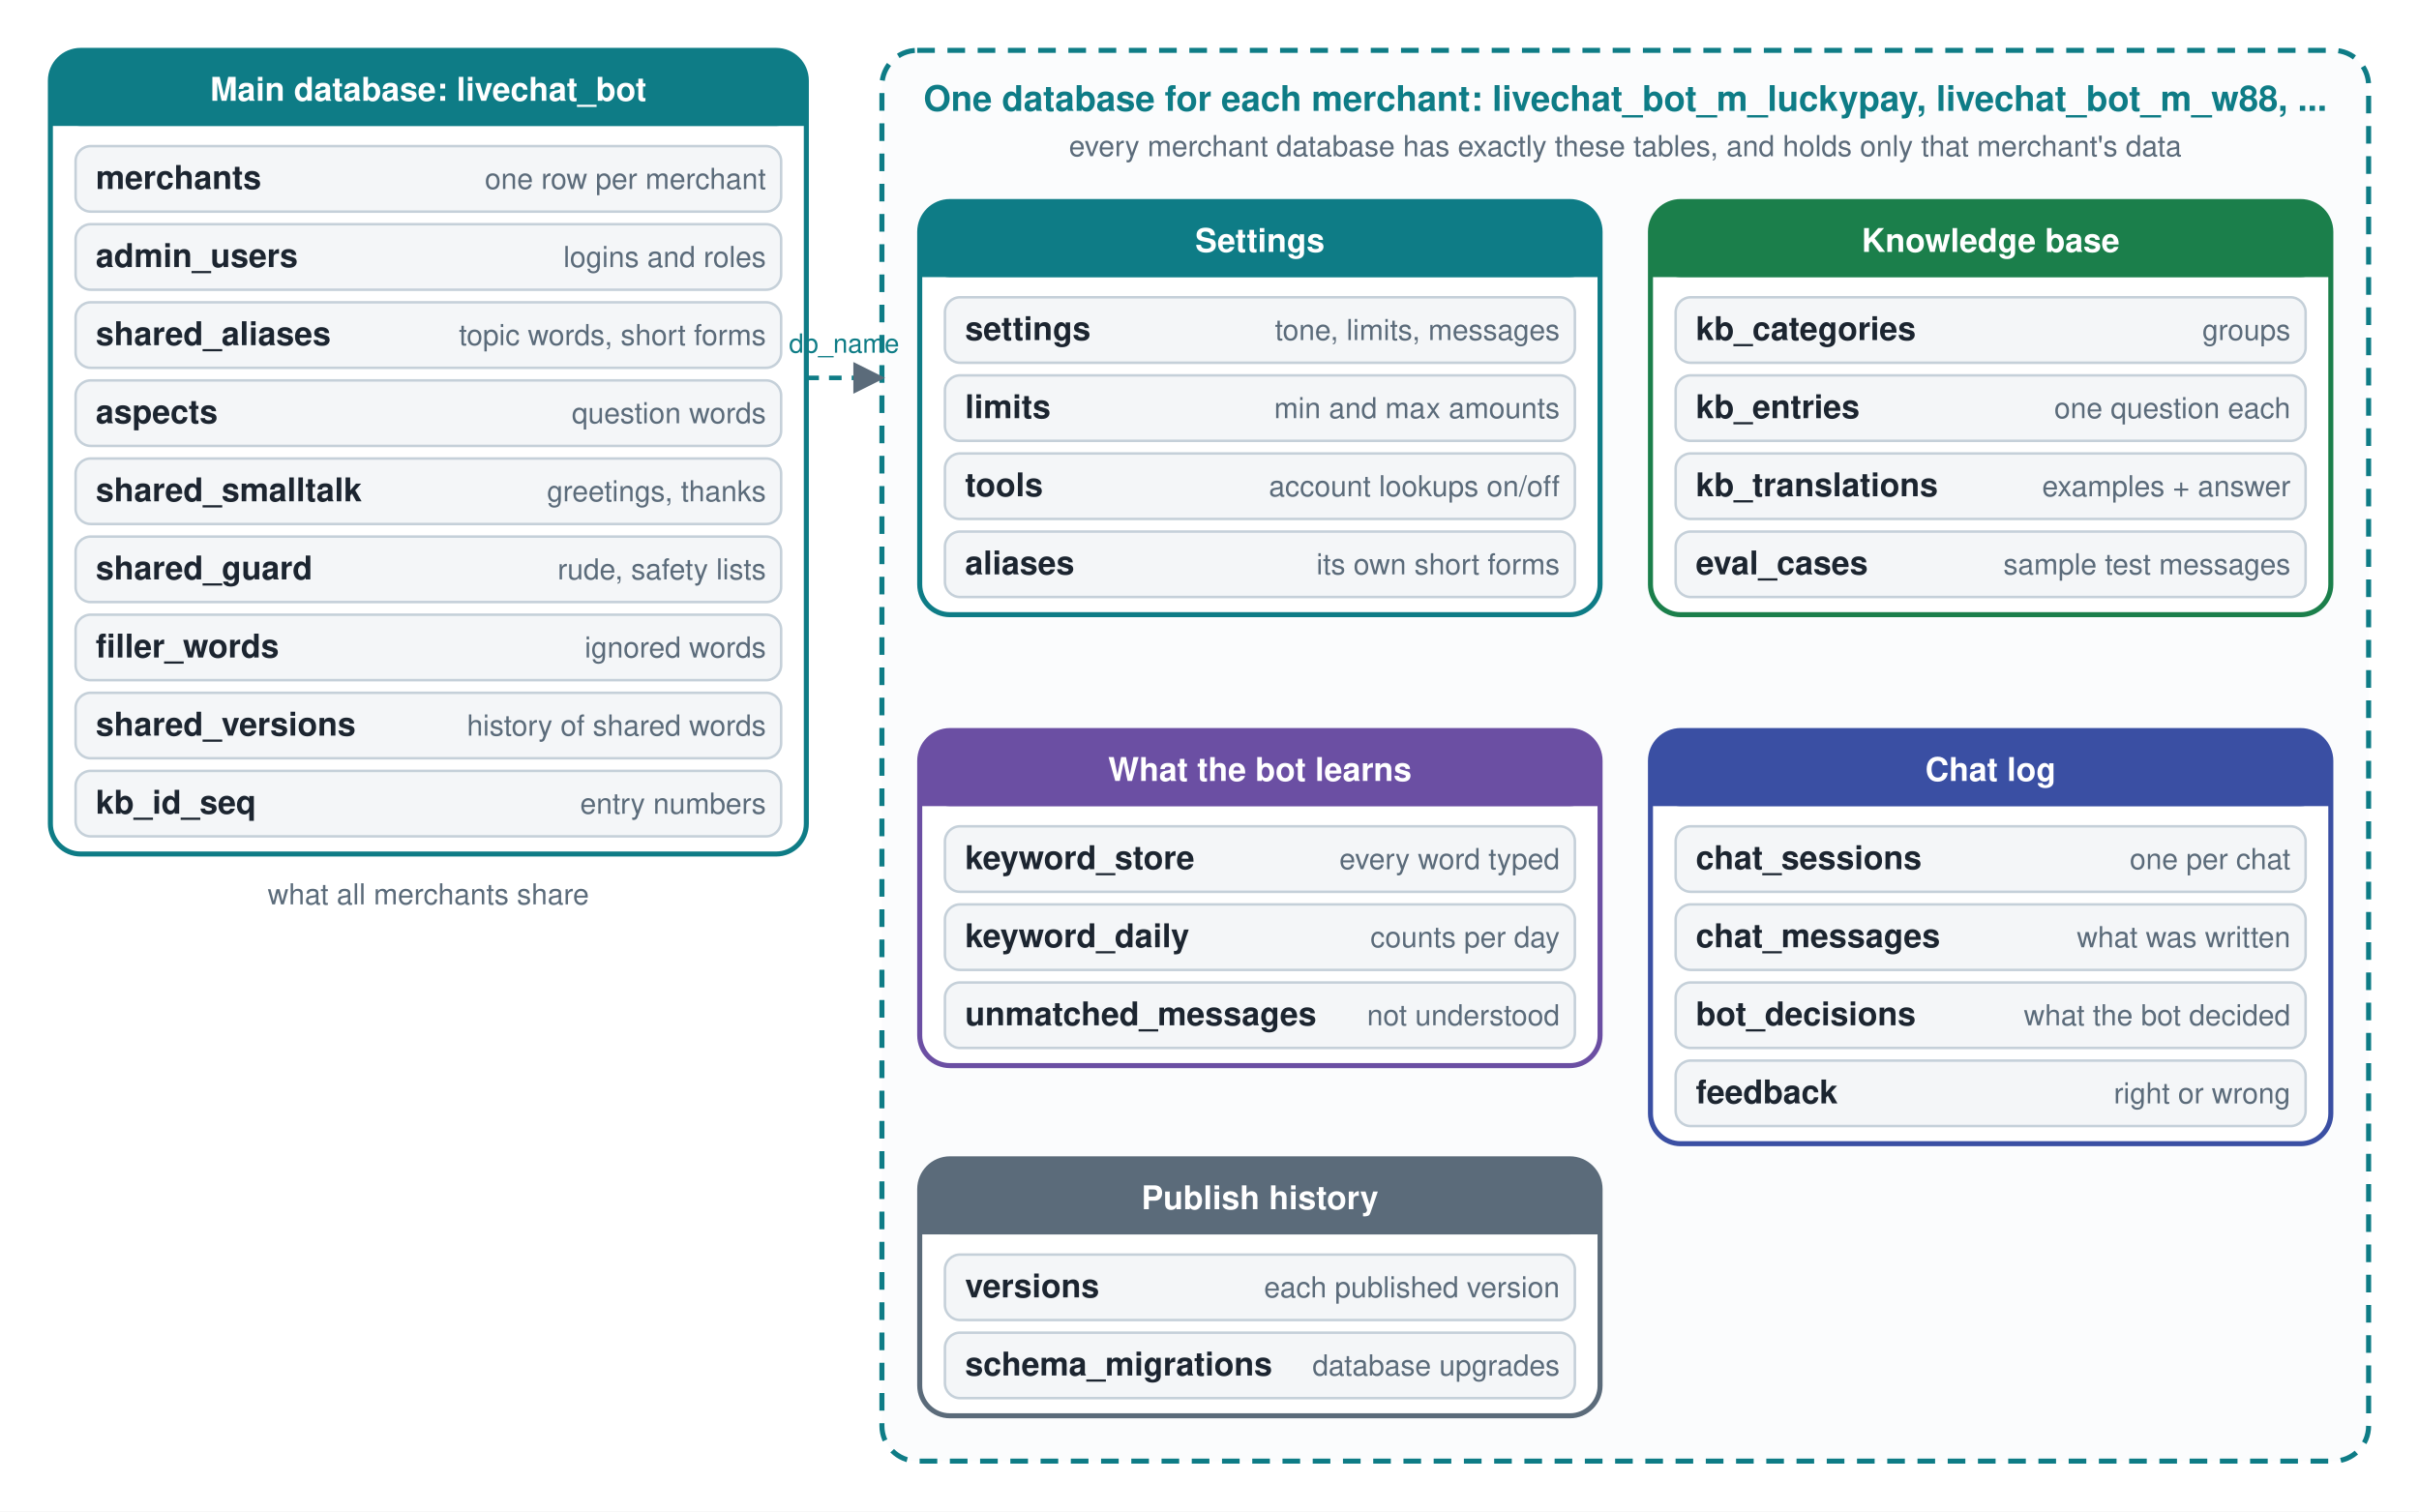
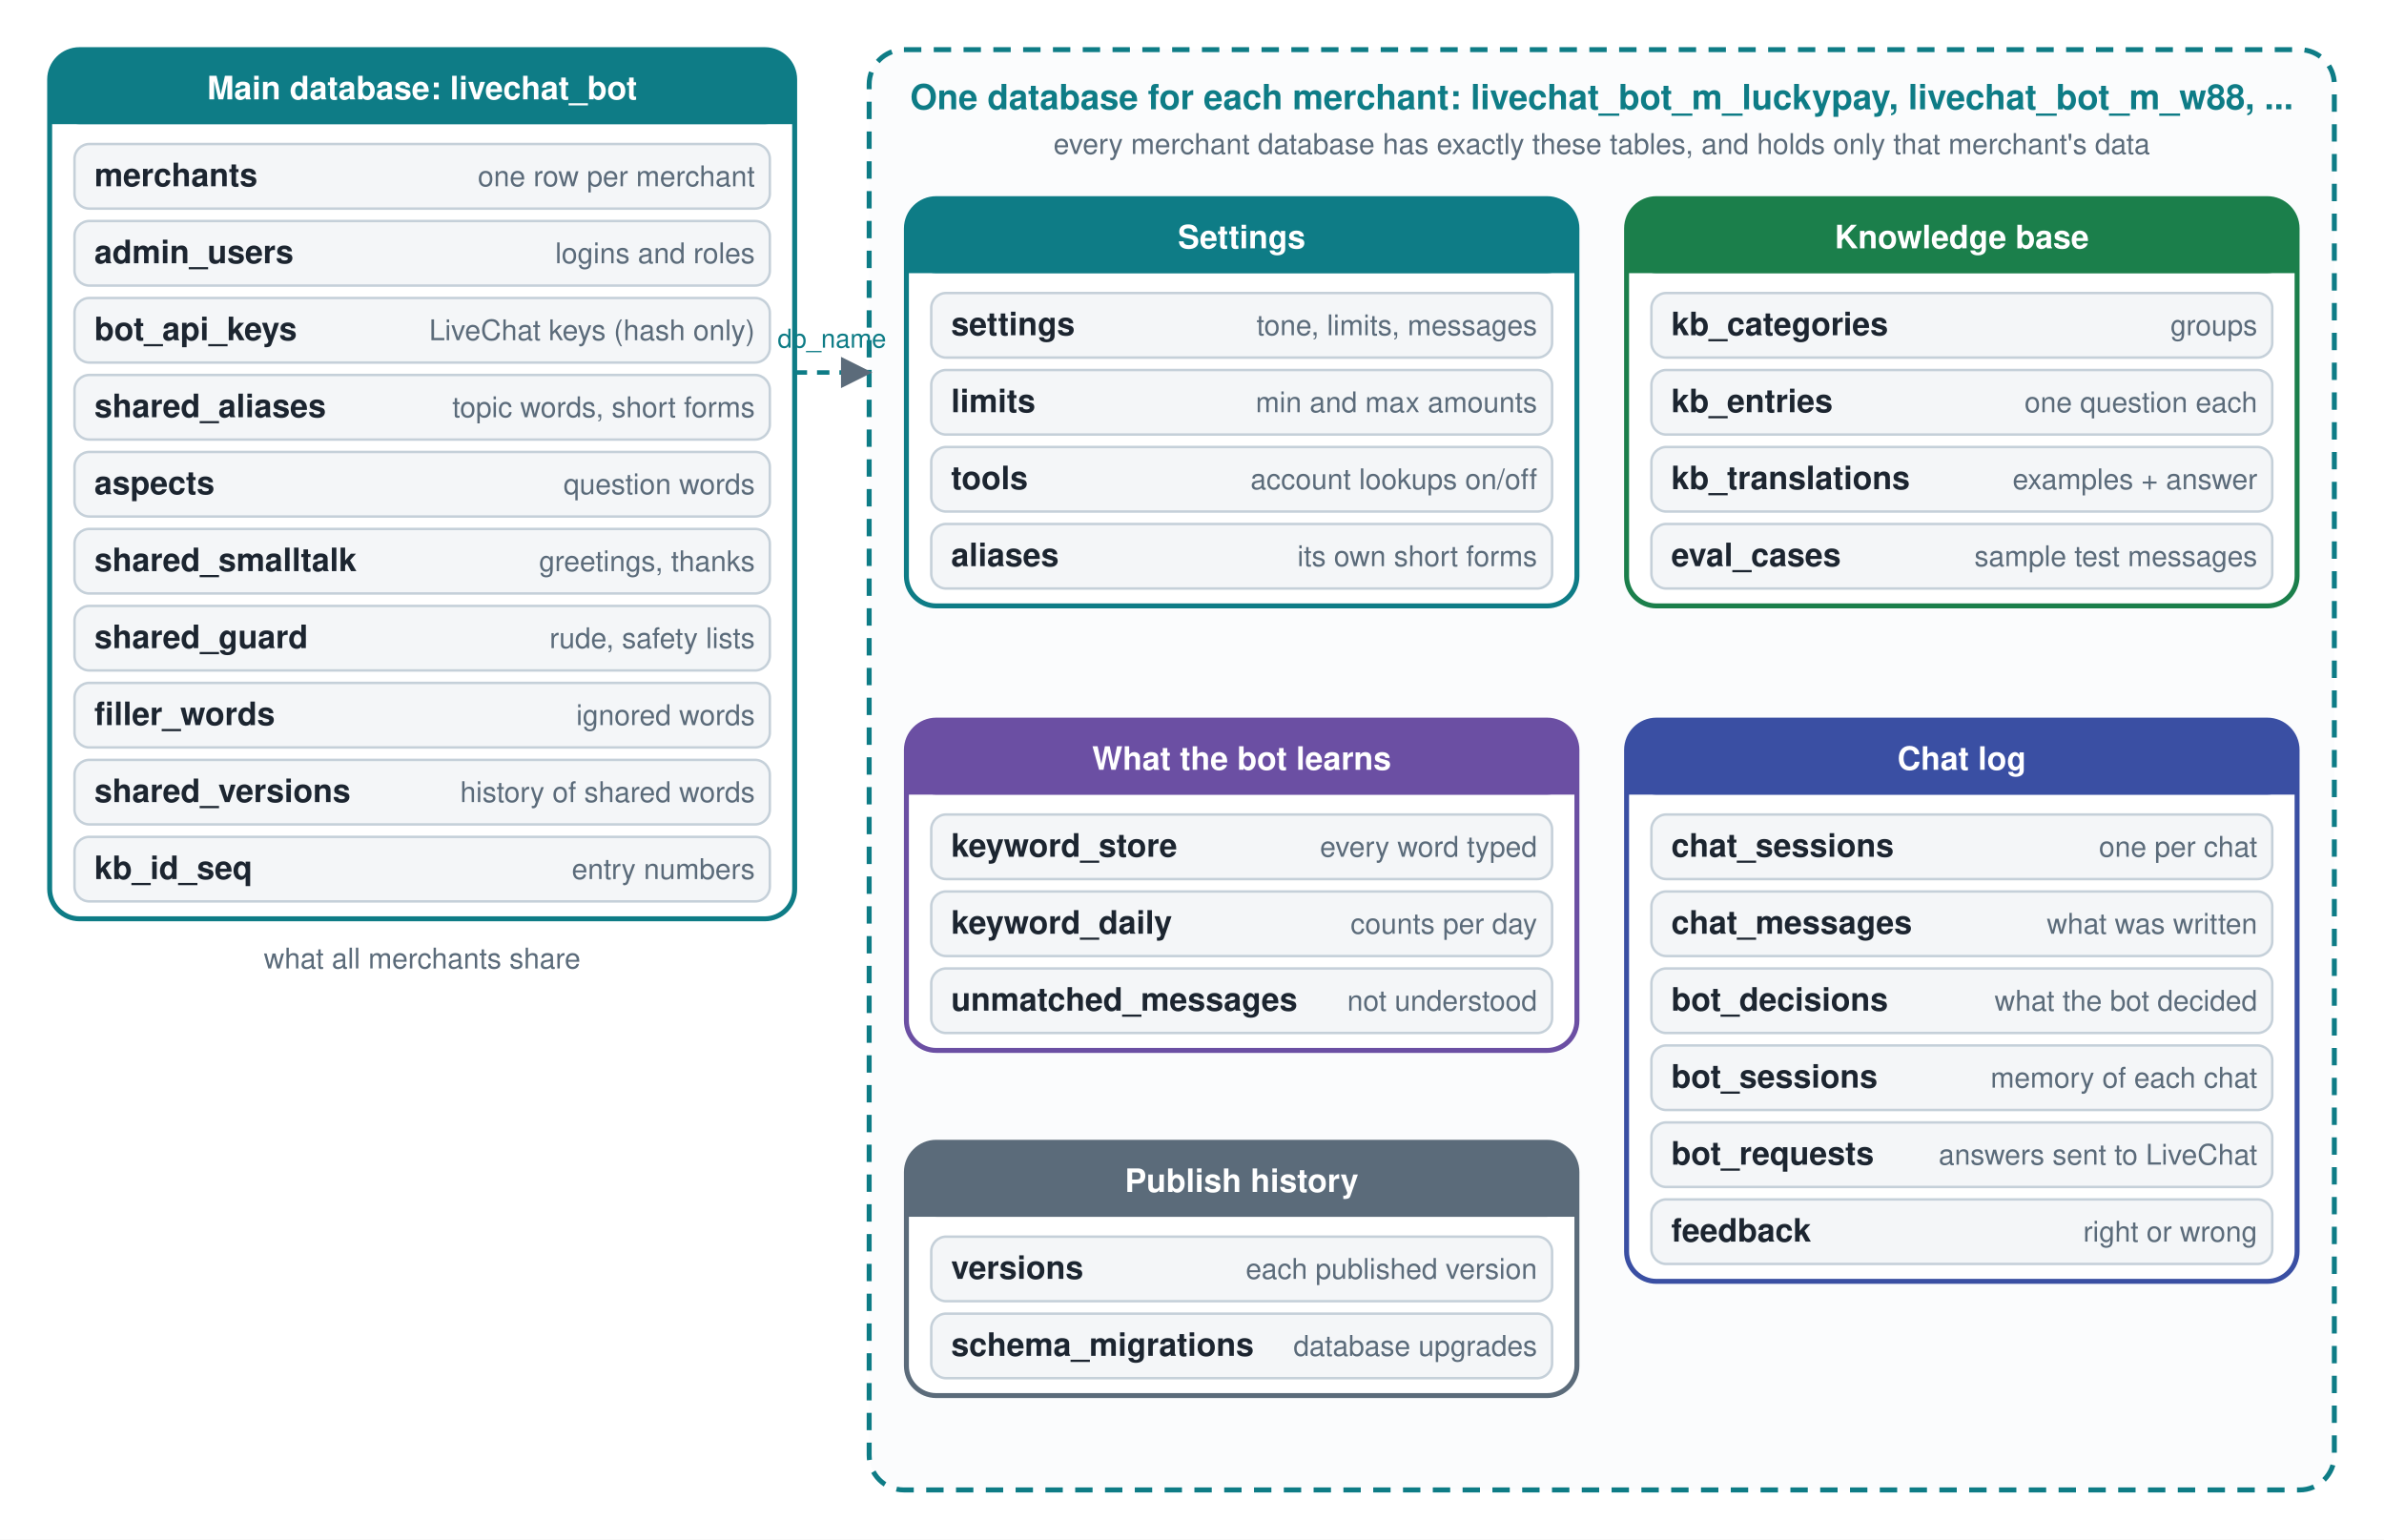
- <svg xmlns="http://www.w3.org/2000/svg" viewBox="0 0 960 600" width="960" height="600" font-family="Helvetica, Arial, sans-serif">
+ <svg xmlns="http://www.w3.org/2000/svg" viewBox="0 0 960 620" width="960" height="620" font-family="Helvetica, Arial, sans-serif">
  <defs>
    <marker id="a" viewBox="0 0 10 10" refX="9" refY="5" markerWidth="7" markerHeight="7" orient="auto-start-reverse">
      <path d="M0 0L10 5L0 10z" fill="#5b6b7a" />
    </marker>
  </defs>
-   <rect width="960" height="600" fill="#ffffff" />
-   <rect x="20" y="20" width="300" height="319" rx="12" fill="#ffffff" stroke="#0E7C86" stroke-width="2" />
+   <rect width="960" height="620" fill="#ffffff" />
+   <rect x="20" y="20" width="300" height="350" rx="12" fill="#ffffff" stroke="#0E7C86" stroke-width="2" />
  <rect x="20" y="20" width="300" height="30" rx="12" fill="#0E7C86" />
  <rect x="20" y="38" width="300" height="12" fill="#0E7C86" />
  <text x="170.0" y="40" text-anchor="middle" font-size="13" font-weight="700" fill="#fff">Main database: livechat_bot</text>
  <rect x="30" y="58" width="280" height="26" rx="6" fill="#f4f6f8" stroke="#c5d0d9" />
  <text x="38" y="75" font-size="13" font-weight="700" fill="#1c2530">merchants</text>
  <text x="304" y="75" text-anchor="end" font-size="11.5" fill="#5b6b7a">one row per merchant</text>
  <rect x="30" y="89" width="280" height="26" rx="6" fill="#f4f6f8" stroke="#c5d0d9" />
  <text x="38" y="106" font-size="13" font-weight="700" fill="#1c2530">admin_users</text>
  <text x="304" y="106" text-anchor="end" font-size="11.5" fill="#5b6b7a">logins and roles</text>
  <rect x="30" y="120" width="280" height="26" rx="6" fill="#f4f6f8" stroke="#c5d0d9" />
-   <text x="38" y="137" font-size="13" font-weight="700" fill="#1c2530">shared_aliases</text>
-   <text x="304" y="137" text-anchor="end" font-size="11.5" fill="#5b6b7a">topic words, short forms</text>
+   <text x="38" y="137" font-size="13" font-weight="700" fill="#1c2530">bot_api_keys</text>
+   <text x="304" y="137" text-anchor="end" font-size="11.5" fill="#5b6b7a">LiveChat keys (hash only)</text>
  <rect x="30" y="151" width="280" height="26" rx="6" fill="#f4f6f8" stroke="#c5d0d9" />
-   <text x="38" y="168" font-size="13" font-weight="700" fill="#1c2530">aspects</text>
-   <text x="304" y="168" text-anchor="end" font-size="11.5" fill="#5b6b7a">question words</text>
+   <text x="38" y="168" font-size="13" font-weight="700" fill="#1c2530">shared_aliases</text>
+   <text x="304" y="168" text-anchor="end" font-size="11.5" fill="#5b6b7a">topic words, short forms</text>
  <rect x="30" y="182" width="280" height="26" rx="6" fill="#f4f6f8" stroke="#c5d0d9" />
-   <text x="38" y="199" font-size="13" font-weight="700" fill="#1c2530">shared_smalltalk</text>
-   <text x="304" y="199" text-anchor="end" font-size="11.5" fill="#5b6b7a">greetings, thanks</text>
+   <text x="38" y="199" font-size="13" font-weight="700" fill="#1c2530">aspects</text>
+   <text x="304" y="199" text-anchor="end" font-size="11.5" fill="#5b6b7a">question words</text>
  <rect x="30" y="213" width="280" height="26" rx="6" fill="#f4f6f8" stroke="#c5d0d9" />
-   <text x="38" y="230" font-size="13" font-weight="700" fill="#1c2530">shared_guard</text>
-   <text x="304" y="230" text-anchor="end" font-size="11.5" fill="#5b6b7a">rude, safety lists</text>
+   <text x="38" y="230" font-size="13" font-weight="700" fill="#1c2530">shared_smalltalk</text>
+   <text x="304" y="230" text-anchor="end" font-size="11.5" fill="#5b6b7a">greetings, thanks</text>
  <rect x="30" y="244" width="280" height="26" rx="6" fill="#f4f6f8" stroke="#c5d0d9" />
-   <text x="38" y="261" font-size="13" font-weight="700" fill="#1c2530">filler_words</text>
-   <text x="304" y="261" text-anchor="end" font-size="11.5" fill="#5b6b7a">ignored words</text>
+   <text x="38" y="261" font-size="13" font-weight="700" fill="#1c2530">shared_guard</text>
+   <text x="304" y="261" text-anchor="end" font-size="11.5" fill="#5b6b7a">rude, safety lists</text>
  <rect x="30" y="275" width="280" height="26" rx="6" fill="#f4f6f8" stroke="#c5d0d9" />
-   <text x="38" y="292" font-size="13" font-weight="700" fill="#1c2530">shared_versions</text>
-   <text x="304" y="292" text-anchor="end" font-size="11.5" fill="#5b6b7a">history of shared words</text>
+   <text x="38" y="292" font-size="13" font-weight="700" fill="#1c2530">filler_words</text>
+   <text x="304" y="292" text-anchor="end" font-size="11.5" fill="#5b6b7a">ignored words</text>
  <rect x="30" y="306" width="280" height="26" rx="6" fill="#f4f6f8" stroke="#c5d0d9" />
-   <text x="38" y="323" font-size="13" font-weight="700" fill="#1c2530">kb_id_seq</text>
-   <text x="304" y="323" text-anchor="end" font-size="11.5" fill="#5b6b7a">entry numbers</text>
-   <text x="170" y="359" text-anchor="middle" font-size="11.5" fill="#5b6b7a">what all merchants share</text>
-   <rect x="350" y="20" width="590" height="560" rx="14" fill="#fbfcfd" stroke="#0E7C86" stroke-width="2" stroke-dasharray="7 5" />
+   <text x="38" y="323" font-size="13" font-weight="700" fill="#1c2530">shared_versions</text>
+   <text x="304" y="323" text-anchor="end" font-size="11.5" fill="#5b6b7a">history of shared words</text>
+   <rect x="30" y="337" width="280" height="26" rx="6" fill="#f4f6f8" stroke="#c5d0d9" />
+   <text x="38" y="354" font-size="13" font-weight="700" fill="#1c2530">kb_id_seq</text>
+   <text x="304" y="354" text-anchor="end" font-size="11.5" fill="#5b6b7a">entry numbers</text>
+   <text x="170" y="390" text-anchor="middle" font-size="11.5" fill="#5b6b7a">what all merchants share</text>
+   <rect x="350" y="20" width="590" height="580" rx="14" fill="#fbfcfd" stroke="#0E7C86" stroke-width="2" stroke-dasharray="7 5" />
  <text x="645.0" y="44" text-anchor="middle" font-size="14" font-weight="700" fill="#0E7C86">One database for each merchant: livechat_bot_m_luckypay, livechat_bot_m_w88, ...</text>
  <text x="645.0" y="62" text-anchor="middle" font-size="11.5" fill="#5b6b7a">every merchant database has exactly these tables, and holds only that merchant's data</text>
  <rect x="365" y="80" width="270" height="164" rx="12" fill="#ffffff" stroke="#0E7C86" stroke-width="2" />
  <rect x="365" y="80" width="270" height="30" rx="12" fill="#0E7C86" />
  <rect x="365" y="98" width="270" height="12" fill="#0E7C86" />
  <text x="500.0" y="100" text-anchor="middle" font-size="13" font-weight="700" fill="#fff">Settings</text>
  <rect x="375" y="118" width="250" height="26" rx="6" fill="#f4f6f8" stroke="#c5d0d9" />
  <text x="383" y="135" font-size="13" font-weight="700" fill="#1c2530">settings</text>
  <text x="619" y="135" text-anchor="end" font-size="11.5" fill="#5b6b7a">tone, limits, messages</text>
  <rect x="375" y="149" width="250" height="26" rx="6" fill="#f4f6f8" stroke="#c5d0d9" />
  <text x="383" y="166" font-size="13" font-weight="700" fill="#1c2530">limits</text>
  <text x="619" y="166" text-anchor="end" font-size="11.5" fill="#5b6b7a">min and max amounts</text>
  <rect x="375" y="180" width="250" height="26" rx="6" fill="#f4f6f8" stroke="#c5d0d9" />
  <text x="383" y="197" font-size="13" font-weight="700" fill="#1c2530">tools</text>
  <text x="619" y="197" text-anchor="end" font-size="11.5" fill="#5b6b7a">account lookups on/off</text>
  <rect x="375" y="211" width="250" height="26" rx="6" fill="#f4f6f8" stroke="#c5d0d9" />
  <text x="383" y="228" font-size="13" font-weight="700" fill="#1c2530">aliases</text>
  <text x="619" y="228" text-anchor="end" font-size="11.5" fill="#5b6b7a">its own short forms</text>
  <rect x="655" y="80" width="270" height="164" rx="12" fill="#ffffff" stroke="#1b7f4b" stroke-width="2" />
  <rect x="655" y="80" width="270" height="30" rx="12" fill="#1b7f4b" />
  <rect x="655" y="98" width="270" height="12" fill="#1b7f4b" />
  <text x="790.0" y="100" text-anchor="middle" font-size="13" font-weight="700" fill="#fff">Knowledge base</text>
  <rect x="665" y="118" width="250" height="26" rx="6" fill="#f4f6f8" stroke="#c5d0d9" />
  <text x="673" y="135" font-size="13" font-weight="700" fill="#1c2530">kb_categories</text>
  <text x="909" y="135" text-anchor="end" font-size="11.5" fill="#5b6b7a">groups</text>
  <rect x="665" y="149" width="250" height="26" rx="6" fill="#f4f6f8" stroke="#c5d0d9" />
  <text x="673" y="166" font-size="13" font-weight="700" fill="#1c2530">kb_entries</text>
  <text x="909" y="166" text-anchor="end" font-size="11.5" fill="#5b6b7a">one question each</text>
  <rect x="665" y="180" width="250" height="26" rx="6" fill="#f4f6f8" stroke="#c5d0d9" />
  <text x="673" y="197" font-size="13" font-weight="700" fill="#1c2530">kb_translations</text>
  <text x="909" y="197" text-anchor="end" font-size="11.5" fill="#5b6b7a">examples + answer</text>
  <rect x="665" y="211" width="250" height="26" rx="6" fill="#f4f6f8" stroke="#c5d0d9" />
  <text x="673" y="228" font-size="13" font-weight="700" fill="#1c2530">eval_cases</text>
  <text x="909" y="228" text-anchor="end" font-size="11.5" fill="#5b6b7a">sample test messages</text>
  <rect x="365" y="290" width="270" height="133" rx="12" fill="#ffffff" stroke="#6b4fa3" stroke-width="2" />
  <rect x="365" y="290" width="270" height="30" rx="12" fill="#6b4fa3" />
  <rect x="365" y="308" width="270" height="12" fill="#6b4fa3" />
  <text x="500.0" y="310" text-anchor="middle" font-size="13" font-weight="700" fill="#fff">What the bot learns</text>
  <rect x="375" y="328" width="250" height="26" rx="6" fill="#f4f6f8" stroke="#c5d0d9" />
  <text x="383" y="345" font-size="13" font-weight="700" fill="#1c2530">keyword_store</text>
  <text x="619" y="345" text-anchor="end" font-size="11.5" fill="#5b6b7a">every word typed</text>
  <rect x="375" y="359" width="250" height="26" rx="6" fill="#f4f6f8" stroke="#c5d0d9" />
  <text x="383" y="376" font-size="13" font-weight="700" fill="#1c2530">keyword_daily</text>
  <text x="619" y="376" text-anchor="end" font-size="11.5" fill="#5b6b7a">counts per day</text>
  <rect x="375" y="390" width="250" height="26" rx="6" fill="#f4f6f8" stroke="#c5d0d9" />
  <text x="383" y="407" font-size="13" font-weight="700" fill="#1c2530">unmatched_messages</text>
  <text x="619" y="407" text-anchor="end" font-size="11.5" fill="#5b6b7a">not understood</text>
-   <rect x="655" y="290" width="270" height="164" rx="12" fill="#ffffff" stroke="#3a4fa3" stroke-width="2" />
+   <rect x="655" y="290" width="270" height="226" rx="12" fill="#ffffff" stroke="#3a4fa3" stroke-width="2" />
  <rect x="655" y="290" width="270" height="30" rx="12" fill="#3a4fa3" />
  <rect x="655" y="308" width="270" height="12" fill="#3a4fa3" />
  <text x="790.0" y="310" text-anchor="middle" font-size="13" font-weight="700" fill="#fff">Chat log</text>
  <rect x="665" y="328" width="250" height="26" rx="6" fill="#f4f6f8" stroke="#c5d0d9" />
  <text x="673" y="345" font-size="13" font-weight="700" fill="#1c2530">chat_sessions</text>
  <text x="909" y="345" text-anchor="end" font-size="11.5" fill="#5b6b7a">one per chat</text>
  <rect x="665" y="359" width="250" height="26" rx="6" fill="#f4f6f8" stroke="#c5d0d9" />
  <text x="673" y="376" font-size="13" font-weight="700" fill="#1c2530">chat_messages</text>
  <text x="909" y="376" text-anchor="end" font-size="11.5" fill="#5b6b7a">what was written</text>
  <rect x="665" y="390" width="250" height="26" rx="6" fill="#f4f6f8" stroke="#c5d0d9" />
  <text x="673" y="407" font-size="13" font-weight="700" fill="#1c2530">bot_decisions</text>
  <text x="909" y="407" text-anchor="end" font-size="11.5" fill="#5b6b7a">what the bot decided</text>
  <rect x="665" y="421" width="250" height="26" rx="6" fill="#f4f6f8" stroke="#c5d0d9" />
-   <text x="673" y="438" font-size="13" font-weight="700" fill="#1c2530">feedback</text>
-   <text x="909" y="438" text-anchor="end" font-size="11.5" fill="#5b6b7a">right or wrong</text>
+   <text x="673" y="438" font-size="13" font-weight="700" fill="#1c2530">bot_sessions</text>
+   <text x="909" y="438" text-anchor="end" font-size="11.5" fill="#5b6b7a">memory of each chat</text>
+   <rect x="665" y="452" width="250" height="26" rx="6" fill="#f4f6f8" stroke="#c5d0d9" />
+   <text x="673" y="469" font-size="13" font-weight="700" fill="#1c2530">bot_requests</text>
+   <text x="909" y="469" text-anchor="end" font-size="11.5" fill="#5b6b7a">answers sent to LiveChat</text>
+   <rect x="665" y="483" width="250" height="26" rx="6" fill="#f4f6f8" stroke="#c5d0d9" />
+   <text x="673" y="500" font-size="13" font-weight="700" fill="#1c2530">feedback</text>
+   <text x="909" y="500" text-anchor="end" font-size="11.5" fill="#5b6b7a">right or wrong</text>
  <rect x="365" y="460" width="270" height="102" rx="12" fill="#ffffff" stroke="#5b6b7a" stroke-width="2" />
  <rect x="365" y="460" width="270" height="30" rx="12" fill="#5b6b7a" />
  <rect x="365" y="478" width="270" height="12" fill="#5b6b7a" />
  <text x="500.0" y="480" text-anchor="middle" font-size="13" font-weight="700" fill="#fff">Publish history</text>
  <rect x="375" y="498" width="250" height="26" rx="6" fill="#f4f6f8" stroke="#c5d0d9" />
  <text x="383" y="515" font-size="13" font-weight="700" fill="#1c2530">versions</text>
  <text x="619" y="515" text-anchor="end" font-size="11.5" fill="#5b6b7a">each published version</text>
  <rect x="375" y="529" width="250" height="26" rx="6" fill="#f4f6f8" stroke="#c5d0d9" />
  <text x="383" y="546" font-size="13" font-weight="700" fill="#1c2530">schema_migrations</text>
  <text x="619" y="546" text-anchor="end" font-size="11.5" fill="#5b6b7a">database upgrades</text>
  <line x1="320" y1="150" x2="350" y2="150" stroke="#0E7C86" stroke-width="1.8" stroke-dasharray="5 4" marker-end="url(#a)" />
  <text x="335" y="140" text-anchor="middle" font-size="10.5" fill="#0E7C86">db_name</text>
</svg>
